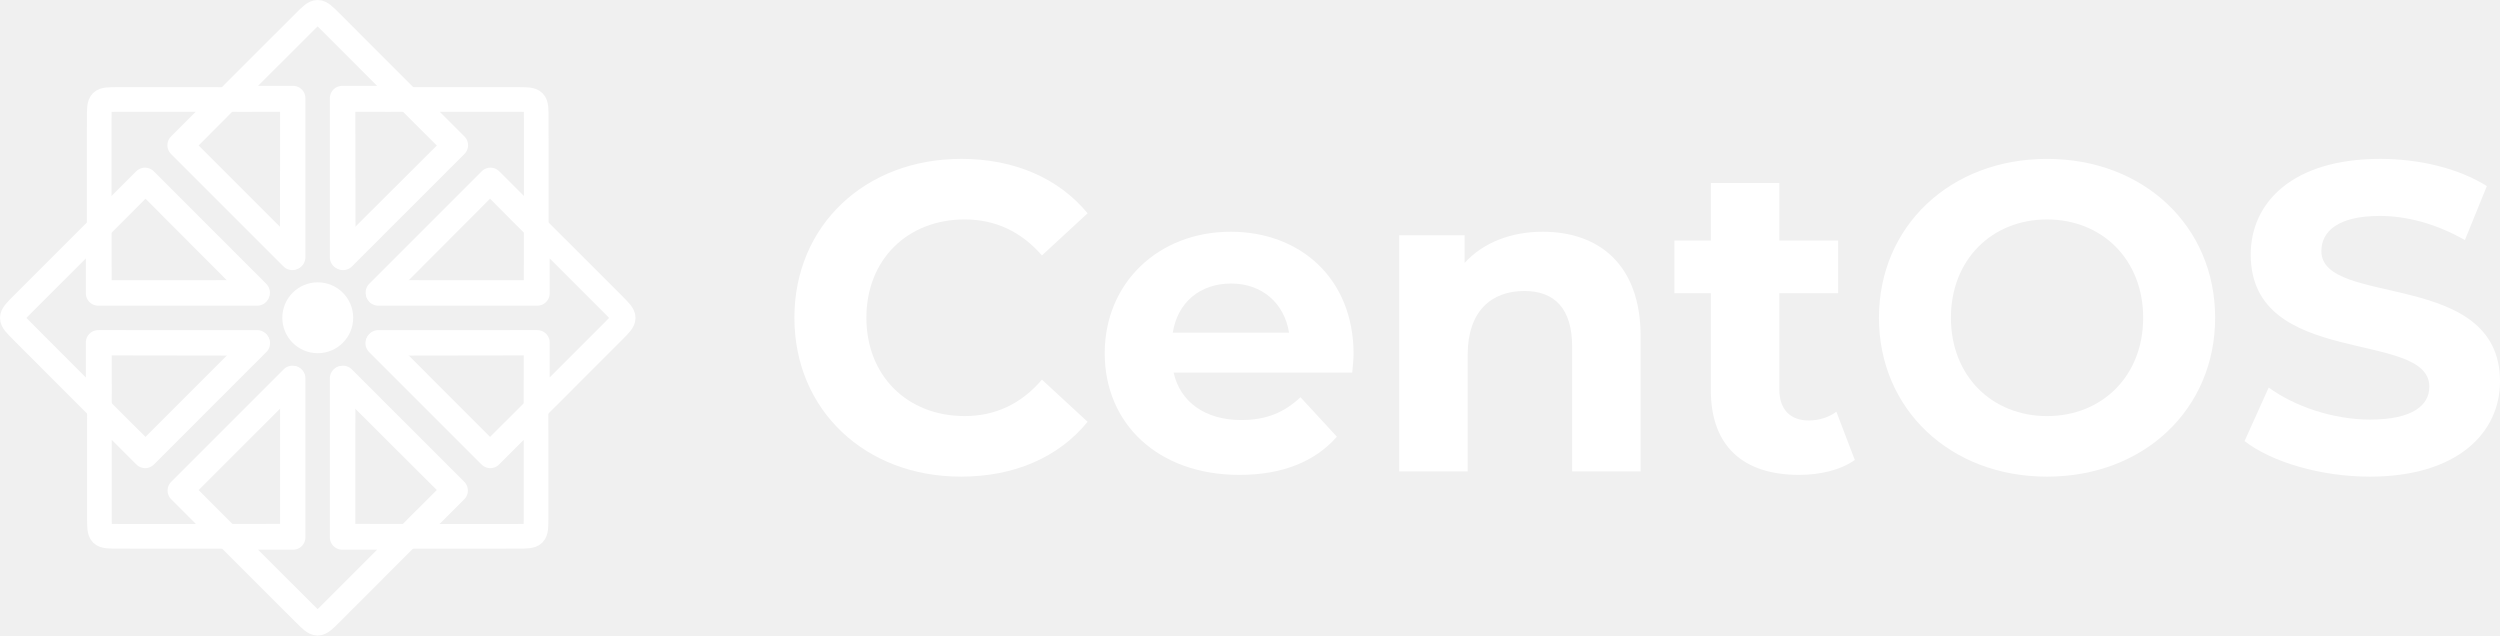
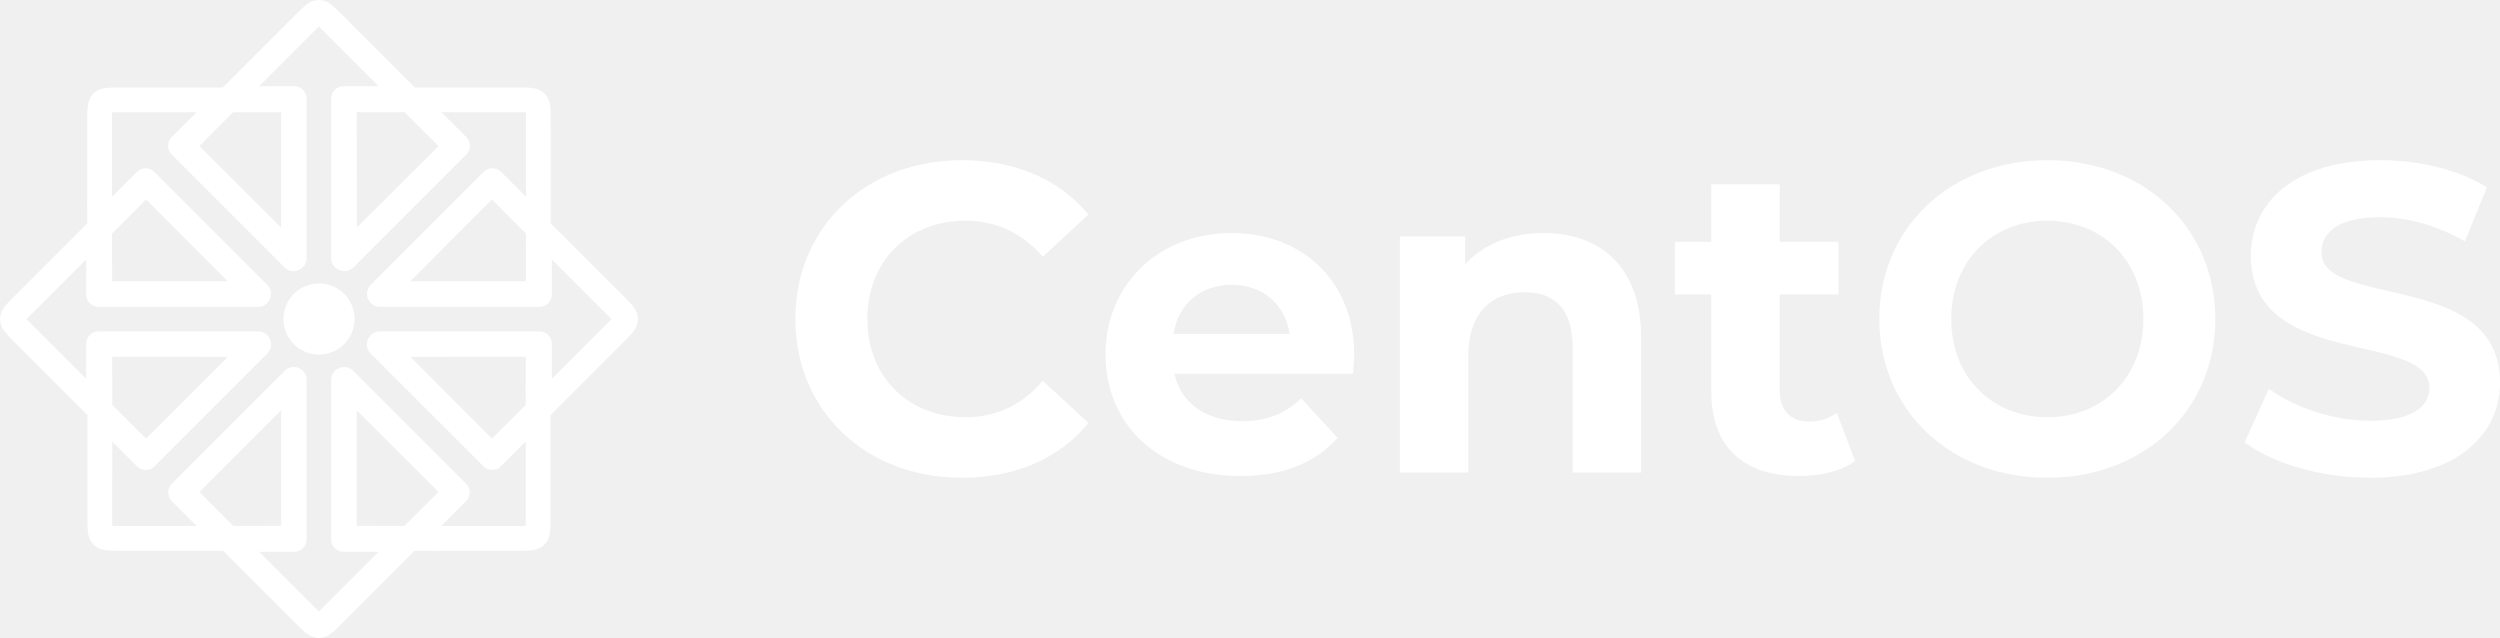
- <svg xmlns="http://www.w3.org/2000/svg" width="393.371" height="100" viewBox="0 0 104.079 26.458" version="1.1" id="svg5">
-   <defs id="defs2">
-     <marker style="overflow:visible" id="Arrow2Mend" refX="0" refY="0" orient="auto">
-       <path transform="scale(-0.6)" d="M 8.719,4.034 -2.207,0.016 8.719,-4.002 c -1.745,2.372 -1.735,5.617 -6e-7,8.035 z" style="fill:context-stroke;fill-rule:evenodd;stroke-width:0.625;stroke-linejoin:round" id="path16014" />
-     </marker>
-     <marker style="overflow:visible" id="Arrow2Mstart" refX="0" refY="0" orient="auto">
-       <path transform="scale(0.6)" d="M 8.719,4.034 -2.207,0.016 8.719,-4.002 c -1.745,2.372 -1.735,5.617 -6e-7,8.035 z" style="fill:context-stroke;fill-rule:evenodd;stroke-width:0.625;stroke-linejoin:round" id="path16011" />
-     </marker>
-     <marker style="overflow:visible" id="Arrow2Lend" refX="0" refY="0" orient="auto">
-       <path transform="matrix(-1.1,0,0,-1.1,-1.1,0)" d="M 8.719,4.034 -2.207,0.016 8.719,-4.002 c -1.745,2.372 -1.735,5.617 -6e-7,8.035 z" style="fill:context-stroke;fill-rule:evenodd;stroke-width:0.625;stroke-linejoin:round" id="path461022" />
-     </marker>
-     <marker style="overflow:visible" id="marker93588-4" refX="0" refY="0" orient="auto">
-       <path transform="matrix(-1.1,0,0,-1.1,-1.1,0)" d="M 8.719,4.034 -2.207,0.016 8.719,-4.002 c -1.745,2.372 -1.735,5.617 -6e-7,8.035 z" style="fill:context-stroke;fill-rule:evenodd;stroke-width:0.625;stroke-linejoin:round" id="path93348-9" />
-     </marker>
-     <marker style="overflow:visible" id="marker93588-0" refX="0" refY="0" orient="auto">
-       <path transform="matrix(-1.1,0,0,-1.1,-1.1,0)" d="M 8.719,4.034 -2.207,0.016 8.719,-4.002 c -1.745,2.372 -1.735,5.617 -6e-7,8.035 z" style="fill:context-stroke;fill-rule:evenodd;stroke-width:0.625;stroke-linejoin:round" id="path93348-4" />
-     </marker>
-     <marker style="overflow:visible" id="marker93588-4-3" refX="0" refY="0" orient="auto">
-       <path transform="matrix(-1.1,0,0,-1.1,-1.1,0)" d="M 8.719,4.034 -2.207,0.016 8.719,-4.002 c -1.745,2.372 -1.735,5.617 -6e-7,8.035 z" style="fill:context-stroke;fill-rule:evenodd;stroke-width:0.625;stroke-linejoin:round" id="path93348-9-3" />
-     </marker>
-   </defs>
-   <g id="layer1" transform="translate(-2134.543,-145.0828)">
-     <g id="v2_centos-whitelogo" transform="matrix(0.5093962,0,0,0.5093962,2071.366,-28.21409)">
-       <g aria-label="CentOS" id="g11457-6" style="font-weight:bold;font-size:35.871px;line-height:1.25;font-family:Montserrat;-inkscape-font-specification:'Montserrat Bold';letter-spacing:0px;word-spacing:0px;fill:#ffffff;stroke-width:0.201" transform="translate(86.71383)">
-         <path d="m 115.829,379.156 c 4.376,0 7.999,-1.578 10.367,-4.484 l -3.731,-3.444 c -1.686,1.973 -3.802,2.977 -6.313,2.977 -4.699,0 -8.035,-3.3 -8.035,-8.035 0,-4.735 3.336,-8.035 8.035,-8.035 2.511,0 4.627,1.004 6.313,2.941 l 3.731,-3.444 c -2.367,-2.87 -5.99,-4.448 -10.331,-4.448 -7.82,0 -13.631,5.416 -13.631,12.985 0,7.569 5.811,12.985 13.595,12.985 z" id="path11445-5" style="fill:#ffffff" />
-         <path d="m 147.934,369.148 c 0,-6.206 -4.376,-10.008 -10.044,-10.008 -5.883,0 -10.295,4.161 -10.295,9.936 0,5.739 4.34,9.936 11.012,9.936 3.479,0 6.17,-1.076 7.963,-3.121 l -2.977,-3.228 c -1.327,1.255 -2.798,1.865 -4.843,1.865 -2.941,0 -4.986,-1.471 -5.524,-3.874 h 14.599 c 0.036,-0.466 0.108,-1.076 0.108,-1.507 z m -10.008,-5.775 c 2.511,0 4.34,1.578 4.735,4.018 h -9.506 c 0.395,-2.475 2.224,-4.018 4.771,-4.018 z" id="path11447-6" style="fill:#ffffff" />
-         <path d="m 163.394,359.14 c -2.619,0 -4.878,0.897 -6.385,2.547 v -2.26 h -5.345 v 19.298 h 5.596 v -9.542 c 0,-3.551 1.937,-5.201 4.627,-5.201 2.475,0 3.91,1.435 3.91,4.556 v 10.187 h 5.596 v -11.048 c 0,-5.883 -3.444,-8.537 -7.999,-8.537 z" id="path11449-9" style="fill:#ffffff" />
-         <path d="m 187.391,373.847 c -0.61,0.466 -1.435,0.717 -2.26,0.717 -1.507,0 -2.403,-0.897 -2.403,-2.547 v -7.856 h 4.807 v -4.304 h -4.807 v -4.699 h -5.596 v 4.699 h -2.977 v 4.304 h 2.977 v 7.927 c 0,4.591 2.654,6.923 7.21,6.923 1.722,0 3.408,-0.395 4.556,-1.22 z" id="path11451-3" style="fill:#ffffff" />
-         <path d="m 204.609,379.156 c 7.892,0 13.738,-5.488 13.738,-12.985 0,-7.497 -5.847,-12.985 -13.738,-12.985 -7.927,0 -13.738,5.524 -13.738,12.985 0,7.461 5.811,12.985 13.738,12.985 z m 0,-4.95 c -4.484,0 -7.856,-3.264 -7.856,-8.035 0,-4.771 3.372,-8.035 7.856,-8.035 4.484,0 7.856,3.264 7.856,8.035 0,4.771 -3.372,8.035 -7.856,8.035 z" id="path11453-7" style="fill:#ffffff" />
-         <path d="m 230.974,379.156 c 7.174,0 10.654,-3.587 10.654,-7.784 0,-9.219 -14.599,-6.026 -14.599,-10.654 0,-1.578 1.327,-2.87 4.771,-2.87 2.224,0 4.627,0.646 6.959,1.973 l 1.794,-4.412 c -2.332,-1.471 -5.56,-2.224 -8.717,-2.224 -7.138,0 -10.582,3.551 -10.582,7.82 0,9.326 14.599,6.098 14.599,10.797 0,1.542 -1.399,2.69 -4.843,2.69 -3.013,0 -6.17,-1.076 -8.286,-2.619 l -1.973,4.376 c 2.224,1.722 6.242,2.906 10.223,2.906 z" id="path11455-4" style="fill:#ffffff" />
+ <svg xmlns="http://www.w3.org/2000/svg" width="393.59" height="100.44" viewBox="0 0 104.137 26.575" version="1.1" id="svg5">
+   <defs id="defs2" />
+   <g id="layer1-3" transform="translate(-2134.543,26.7451)">
+     <g id="v2_centos-logo" transform="matrix(0.5093945,0,0,0.5093945,2115.597,-199.9832)">
+       <g aria-label="CentOS" id="text11137-3" style="font-weight:bold;font-size:35.871px;line-height:1.25;font-family:Montserrat;-inkscape-font-specification:'Montserrat Bold';letter-spacing:0px;word-spacing:0px;fill:#ffffff;stroke-width:0.201">
+         <path d="m 115.829,379.156 c 4.376,0 7.999,-1.578 10.367,-4.484 l -3.731,-3.444 c -1.686,1.973 -3.802,2.977 -6.313,2.977 -4.699,0 -8.035,-3.3 -8.035,-8.035 0,-4.735 3.336,-8.035 8.035,-8.035 2.511,0 4.627,1.004 6.313,2.941 l 3.731,-3.444 c -2.367,-2.87 -5.99,-4.448 -10.331,-4.448 -7.82,0 -13.631,5.416 -13.631,12.985 0,7.569 5.811,12.985 13.595,12.985 z" id="path11203-2" style="fill:#ffffff" />
+         <path d="m 147.934,369.148 c 0,-6.206 -4.376,-10.008 -10.044,-10.008 -5.883,0 -10.295,4.161 -10.295,9.936 0,5.739 4.34,9.936 11.012,9.936 3.479,0 6.17,-1.076 7.963,-3.121 l -2.977,-3.228 c -1.327,1.255 -2.798,1.865 -4.843,1.865 -2.941,0 -4.986,-1.471 -5.524,-3.874 h 14.599 c 0.036,-0.466 0.108,-1.076 0.108,-1.507 z m -10.008,-5.775 c 2.511,0 4.34,1.578 4.735,4.018 h -9.506 c 0.395,-2.475 2.224,-4.018 4.771,-4.018 z" id="path11205-0" style="fill:#ffffff" />
+         <path d="m 163.394,359.14 c -2.619,0 -4.878,0.897 -6.385,2.547 v -2.26 h -5.345 v 19.298 h 5.596 v -9.542 c 0,-3.551 1.937,-5.201 4.627,-5.201 2.475,0 3.91,1.435 3.91,4.556 v 10.187 h 5.596 v -11.048 c 0,-5.883 -3.444,-8.537 -7.999,-8.537 z" id="path11207-6" style="fill:#ffffff" />
+         <path d="m 187.391,373.847 c -0.61,0.466 -1.435,0.717 -2.26,0.717 -1.507,0 -2.403,-0.897 -2.403,-2.547 v -7.856 h 4.807 v -4.304 h -4.807 v -4.699 h -5.596 v 4.699 h -2.977 v 4.304 h 2.977 v 7.927 c 0,4.591 2.654,6.923 7.21,6.923 1.722,0 3.408,-0.395 4.556,-1.22 z" id="path11209-1" style="fill:#ffffff" />
+         <path d="m 204.609,379.156 c 7.892,0 13.738,-5.488 13.738,-12.985 0,-7.497 -5.847,-12.985 -13.738,-12.985 -7.927,0 -13.738,5.524 -13.738,12.985 0,7.461 5.811,12.985 13.738,12.985 z m 0,-4.95 c -4.484,0 -7.856,-3.264 -7.856,-8.035 0,-4.771 3.372,-8.035 7.856,-8.035 4.484,0 7.856,3.264 7.856,8.035 0,4.771 -3.372,8.035 -7.856,8.035 z" id="path11211-5" style="fill:#ffffff" />
+         <path d="m 230.974,379.156 c 7.174,0 10.654,-3.587 10.654,-7.784 0,-9.219 -14.599,-6.026 -14.599,-10.654 0,-1.578 1.327,-2.87 4.771,-2.87 2.224,0 4.627,0.646 6.959,1.973 l 1.794,-4.412 c -2.332,-1.471 -5.56,-2.224 -8.717,-2.224 -7.138,0 -10.582,3.551 -10.582,7.82 0,9.326 14.599,6.098 14.599,10.797 0,1.542 -1.399,2.69 -4.843,2.69 -3.013,0 -6.17,-1.076 -8.286,-2.619 l -1.973,4.376 c 2.224,1.722 6.242,2.906 10.223,2.906 z" id="path11213-5" style="fill:#ffffff" />
      </g>
-       <g id="use172823-5" transform="matrix(1.088231,0,0,1.088231,-124.7934,1031.687)">
-         <circle style="fill:#ffffff;stroke:none;stroke-width:0.265;stroke-linejoin:round;stroke-miterlimit:4;stroke-dasharray:0.796, 0.796;stroke-dashoffset:0" id="circle4015" cx="252.507" cy="-611.558" r="2.661" />
-         <path d="m 254.342,-616.101 v -11.948 h 4.752 m -13.087,0 h 4.645 v 11.948 m 0,0 -8.4,-8.394 c 2.806,-2.835 6.2,-6.214 9.216,-9.23 1.028,-1.028 1.029,-1.028 2.057,0 3.002,2.987 6.228,6.25 9.236,9.23 l -8.42,8.394" style="fill:none;fill-opacity:1;stroke:#ffffff;stroke-width:1.852;stroke-linecap:round;stroke-linejoin:round;stroke-miterlimit:4;stroke-dasharray:none;stroke-dashoffset:0;stroke-opacity:1;paint-order:fill markers stroke" id="path4017" />
-         <path d="m 254.342,-607.014 v 11.948 h 4.752 m -13.087,0 h 4.645 v -11.948 m 0,0 -8.4,8.394 c 2.806,2.835 6.2,6.214 9.216,9.23 1.028,1.028 1.029,1.028 2.057,0 3.002,-2.987 6.228,-6.25 9.236,-9.23 l -8.42,-8.394" style="fill:none;fill-opacity:1;stroke:#ffffff;stroke-width:1.852;stroke-linecap:round;stroke-linejoin:round;stroke-miterlimit:4;stroke-dasharray:none;stroke-dashoffset:0;stroke-opacity:1;paint-order:fill markers stroke" id="path4019" />
-         <path d="m 247.964,-613.393 h -11.948 v -4.752 m 0,13.087 v -4.645 h 11.948 m 0,0 -8.394,8.4 c -2.835,-2.806 -6.214,-6.2 -9.23,-9.216 -1.028,-1.028 -1.028,-1.029 0,-2.057 2.987,-3.002 6.25,-6.228 9.23,-9.236 l 8.394,8.42" style="fill:none;fill-opacity:1;stroke:#ffffff;stroke-width:1.852;stroke-linecap:round;stroke-linejoin:round;stroke-miterlimit:4;stroke-dasharray:none;stroke-dashoffset:0;stroke-opacity:1;paint-order:fill markers stroke" id="path4021" />
-         <path d="m 257.051,-613.393 h 11.948 v -4.752 m 0,13.087 v -4.645 h -11.948 m 0,0 8.394,8.4 c 2.835,-2.806 6.214,-6.2 9.23,-9.216 1.028,-1.028 1.028,-1.029 0,-2.057 -2.987,-3.002 -6.25,-6.228 -9.23,-9.236 l -8.394,8.42" style="fill:none;fill-opacity:1;stroke:#ffffff;stroke-width:1.852;stroke-linecap:round;stroke-linejoin:round;stroke-miterlimit:4;stroke-dasharray:none;stroke-dashoffset:0;stroke-opacity:1;paint-order:fill markers stroke" id="path4023" />
-         <path d="m 250.59,-616.066 -8.449,-8.449 3.36,-3.36 m -9.254,9.254 3.285,-3.285 8.449,8.449 m 0,0 -11.876,0.004 c -0.02,-3.989 -0.009,-8.778 -0.009,-13.044 0,-1.453 7.8e-4,-1.455 1.455,-1.455 4.235,-0.011 8.823,0.016 13.058,-0.005 l -0.018,11.89" style="fill:none;fill-opacity:1;stroke:#ffffff;stroke-width:1.852;stroke-linecap:round;stroke-linejoin:round;stroke-miterlimit:4;stroke-dasharray:none;stroke-dashoffset:0;stroke-opacity:1;paint-order:fill markers stroke" id="path4025" />
-         <path d="m 257.016,-609.64 8.449,8.449 3.36,-3.36 m -9.254,9.254 3.285,-3.285 -8.449,-8.449 m 0,0 -0.004,11.876 c 3.989,0.02 8.778,0.009 13.044,0.009 1.453,0 1.455,-7.8e-4 1.455,-1.455 0.011,-4.235 -0.016,-8.823 0.005,-13.058 l -11.89,0.018" style="fill:none;fill-opacity:1;stroke:#ffffff;stroke-width:1.852;stroke-linecap:round;stroke-linejoin:round;stroke-miterlimit:4;stroke-dasharray:none;stroke-dashoffset:0;stroke-opacity:1;paint-order:fill markers stroke" id="path4027" />
-         <path d="m 247.995,-609.64 -8.449,8.449 -3.36,-3.36 m 9.254,9.254 -3.285,-3.285 8.449,-8.449 m 0,0 0.004,11.876 c -3.989,0.02 -8.778,0.009 -13.044,0.009 -1.453,0 -1.455,-7.7e-4 -1.455,-1.455 -0.011,-4.235 0.016,-8.823 -0.005,-13.058 l 11.89,0.018" style="fill:none;fill-opacity:1;stroke:#ffffff;stroke-width:1.852;stroke-linecap:round;stroke-linejoin:round;stroke-miterlimit:4;stroke-dasharray:none;stroke-dashoffset:0;stroke-opacity:1;paint-order:fill markers stroke" id="path4029" />
-         <path d="m 254.421,-616.066 8.449,-8.449 -3.36,-3.36 m 9.254,9.254 -3.285,-3.285 -8.449,8.449 m 0,0 11.876,0.004 c 0.02,-3.989 0.009,-8.778 0.009,-13.044 0,-1.453 -7.8e-4,-1.455 -1.455,-1.455 -4.235,-0.011 -8.823,0.015 -13.058,-0.005 l 0.018,11.89" style="fill:none;fill-opacity:1;stroke:#ffffff;stroke-width:1.852;stroke-linecap:round;stroke-linejoin:round;stroke-miterlimit:4;stroke-dasharray:none;stroke-dashoffset:0;stroke-opacity:1;paint-order:fill markers stroke" id="path4031" />
+       <g id="use144123-1-4" transform="matrix(1.093021,0,0,1.093021,-1932.773,1350.769)">
+         <circle style="fill:#ffffff;stroke:none;stroke-width:0.265;stroke-linejoin:round;stroke-miterlimit:4;stroke-dasharray:0.796, 0.796;stroke-dashoffset:0" id="use3669" cx="1826.178" cy="-900.804" r="2.661" />
+         <g id="g3687">
+           <g id="g3683" transform="translate(185.0636,-0.00307)">
+             <g id="g3675" transform="translate(644.6106,-986.4434)">
+               <path d="m 998.339,81.099 v -11.948 h 4.752 m -13.087,0 h 4.645 v 11.948 m 0,0 -8.4,-8.394 c 2.806,-2.835 6.2,-6.214 9.216,-9.23 1.028,-1.028 1.029,-1.028 2.057,0 3.002,2.987 6.228,6.25 9.237,9.23 l -8.42,8.394" style="fill:none;fill-opacity:1;stroke:#ffffff;stroke-width:1.852;stroke-linecap:round;stroke-linejoin:round;stroke-miterlimit:4;stroke-dasharray:none;stroke-dashoffset:0;stroke-opacity:1;paint-order:fill markers stroke" id="use3671" />
+               <path d="m 998.339,90.186 v 11.948 h 4.752 m -13.087,0 h 4.645 v -11.948 m 0,0 -8.4,8.394 c 2.806,2.835 6.2,6.214 9.216,9.23 1.028,1.028 1.029,1.028 2.057,0 3.002,-2.987 6.228,-6.25 9.237,-9.23 l -8.42,-8.394" style="fill:none;fill-opacity:1;stroke:#ffffff;stroke-width:1.852;stroke-linecap:round;stroke-linejoin:round;stroke-miterlimit:4;stroke-dasharray:none;stroke-dashoffset:0;stroke-opacity:1;paint-order:fill markers stroke" id="use3673" />
+             </g>
+             <g id="g3681" transform="rotate(-90,825.5876,-729.8848)">
+               <path d="m 998.339,81.099 v -11.948 h 4.752 m -13.087,0 h 4.645 v 11.948 m 0,0 -8.4,-8.394 c 2.806,-2.835 6.2,-6.214 9.216,-9.23 1.028,-1.028 1.029,-1.028 2.057,0 3.002,2.987 6.228,6.25 9.237,9.23 l -8.42,8.394" style="fill:none;fill-opacity:1;stroke:#ffffff;stroke-width:1.852;stroke-linecap:round;stroke-linejoin:round;stroke-miterlimit:4;stroke-dasharray:none;stroke-dashoffset:0;stroke-opacity:1;paint-order:fill markers stroke" id="use3677" />
+               <path d="m 998.339,90.186 v 11.948 h 4.752 m -13.087,0 h 4.645 v -11.948 m 0,0 -8.4,8.394 c 2.806,2.835 6.2,6.214 9.216,9.23 1.028,1.028 1.029,1.028 2.057,0 3.002,-2.987 6.228,-6.25 9.237,-9.23 l -8.42,-8.394" style="fill:none;fill-opacity:1;stroke:#ffffff;stroke-width:1.852;stroke-linecap:round;stroke-linejoin:round;stroke-miterlimit:4;stroke-dasharray:none;stroke-dashoffset:0;stroke-opacity:1;paint-order:fill markers stroke" id="use3679" />
+             </g>
+           </g>
+           <g id="use3685" transform="rotate(-45,1733.645,-1124.191)">
+             <g id="g3767" transform="translate(644.6106,-986.4434)">
+               <path d="m 998.339,81.099 v -11.948 h 4.752 m -13.087,0 h 4.645 v 11.948 m 0,0 -8.4,-8.394 c 2.806,-2.835 6.2,-6.214 9.216,-9.23 1.028,-1.028 1.029,-1.028 2.057,0 3.002,2.987 6.228,6.25 9.237,9.23 l -8.42,8.394" style="fill:none;fill-opacity:1;stroke:#ffffff;stroke-width:1.852;stroke-linecap:round;stroke-linejoin:round;stroke-miterlimit:4;stroke-dasharray:none;stroke-dashoffset:0;stroke-opacity:1;paint-order:fill markers stroke" id="use3763" />
+               <path d="m 998.339,90.186 v 11.948 h 4.752 m -13.087,0 h 4.645 v -11.948 m 0,0 -8.4,8.394 c 2.806,2.835 6.2,6.214 9.216,9.23 1.028,1.028 1.029,1.028 2.057,0 3.002,-2.987 6.228,-6.25 9.237,-9.23 l -8.42,-8.394" style="fill:none;fill-opacity:1;stroke:#ffffff;stroke-width:1.852;stroke-linecap:round;stroke-linejoin:round;stroke-miterlimit:4;stroke-dasharray:none;stroke-dashoffset:0;stroke-opacity:1;paint-order:fill markers stroke" id="use3765" />
+             </g>
+             <g id="g3773" transform="rotate(-90,825.5876,-729.8848)">
+               <path d="m 998.339,81.099 v -11.948 h 4.752 m -13.087,0 h 4.645 v 11.948 m 0,0 -8.4,-8.394 c 2.806,-2.835 6.2,-6.214 9.216,-9.23 1.028,-1.028 1.029,-1.028 2.057,0 3.002,2.987 6.228,6.25 9.237,9.23 l -8.42,8.394" style="fill:none;fill-opacity:1;stroke:#ffffff;stroke-width:1.852;stroke-linecap:round;stroke-linejoin:round;stroke-miterlimit:4;stroke-dasharray:none;stroke-dashoffset:0;stroke-opacity:1;paint-order:fill markers stroke" id="use3769" />
+               <path d="m 998.339,90.186 v 11.948 h 4.752 m -13.087,0 h 4.645 v -11.948 m 0,0 -8.4,8.394 c 2.806,2.835 6.2,6.214 9.216,9.23 1.028,1.028 1.029,1.028 2.057,0 3.002,-2.987 6.228,-6.25 9.237,-9.23 l -8.42,-8.394" style="fill:none;fill-opacity:1;stroke:#ffffff;stroke-width:1.852;stroke-linecap:round;stroke-linejoin:round;stroke-miterlimit:4;stroke-dasharray:none;stroke-dashoffset:0;stroke-opacity:1;paint-order:fill markers stroke" id="use3771" />
+             </g>
+           </g>
+         </g>
      </g>
    </g>
  </g>
</svg>
